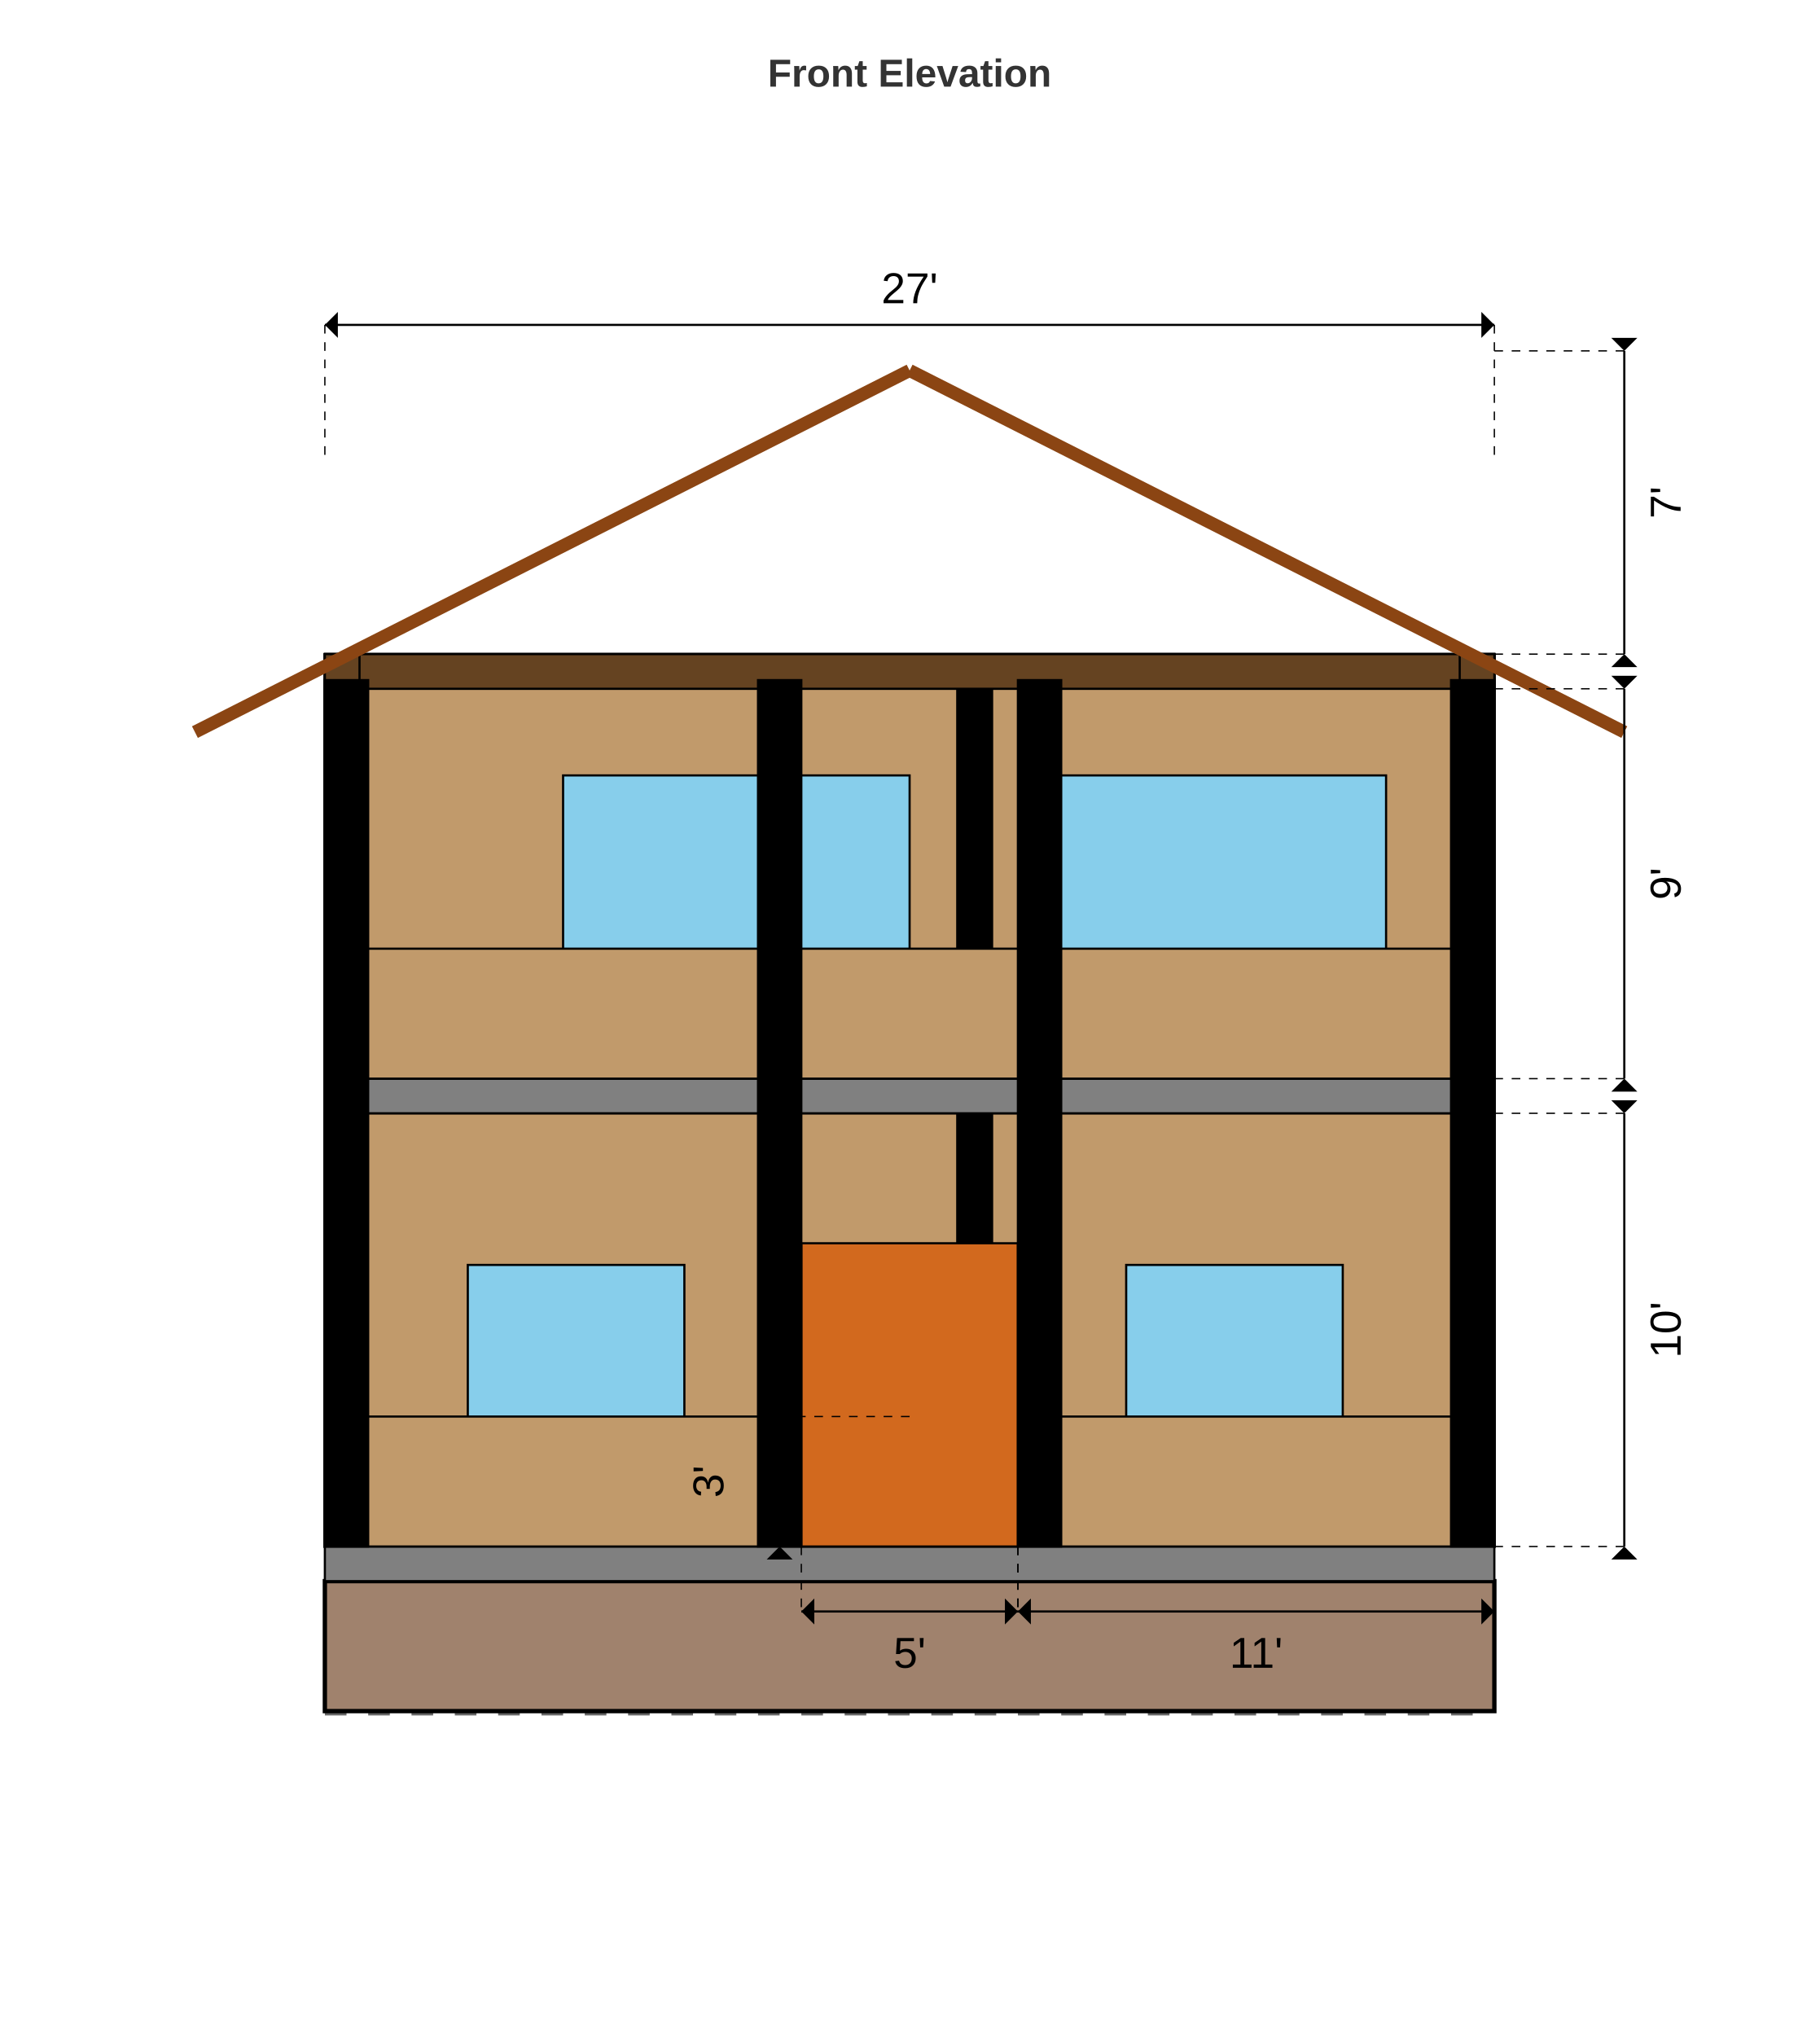
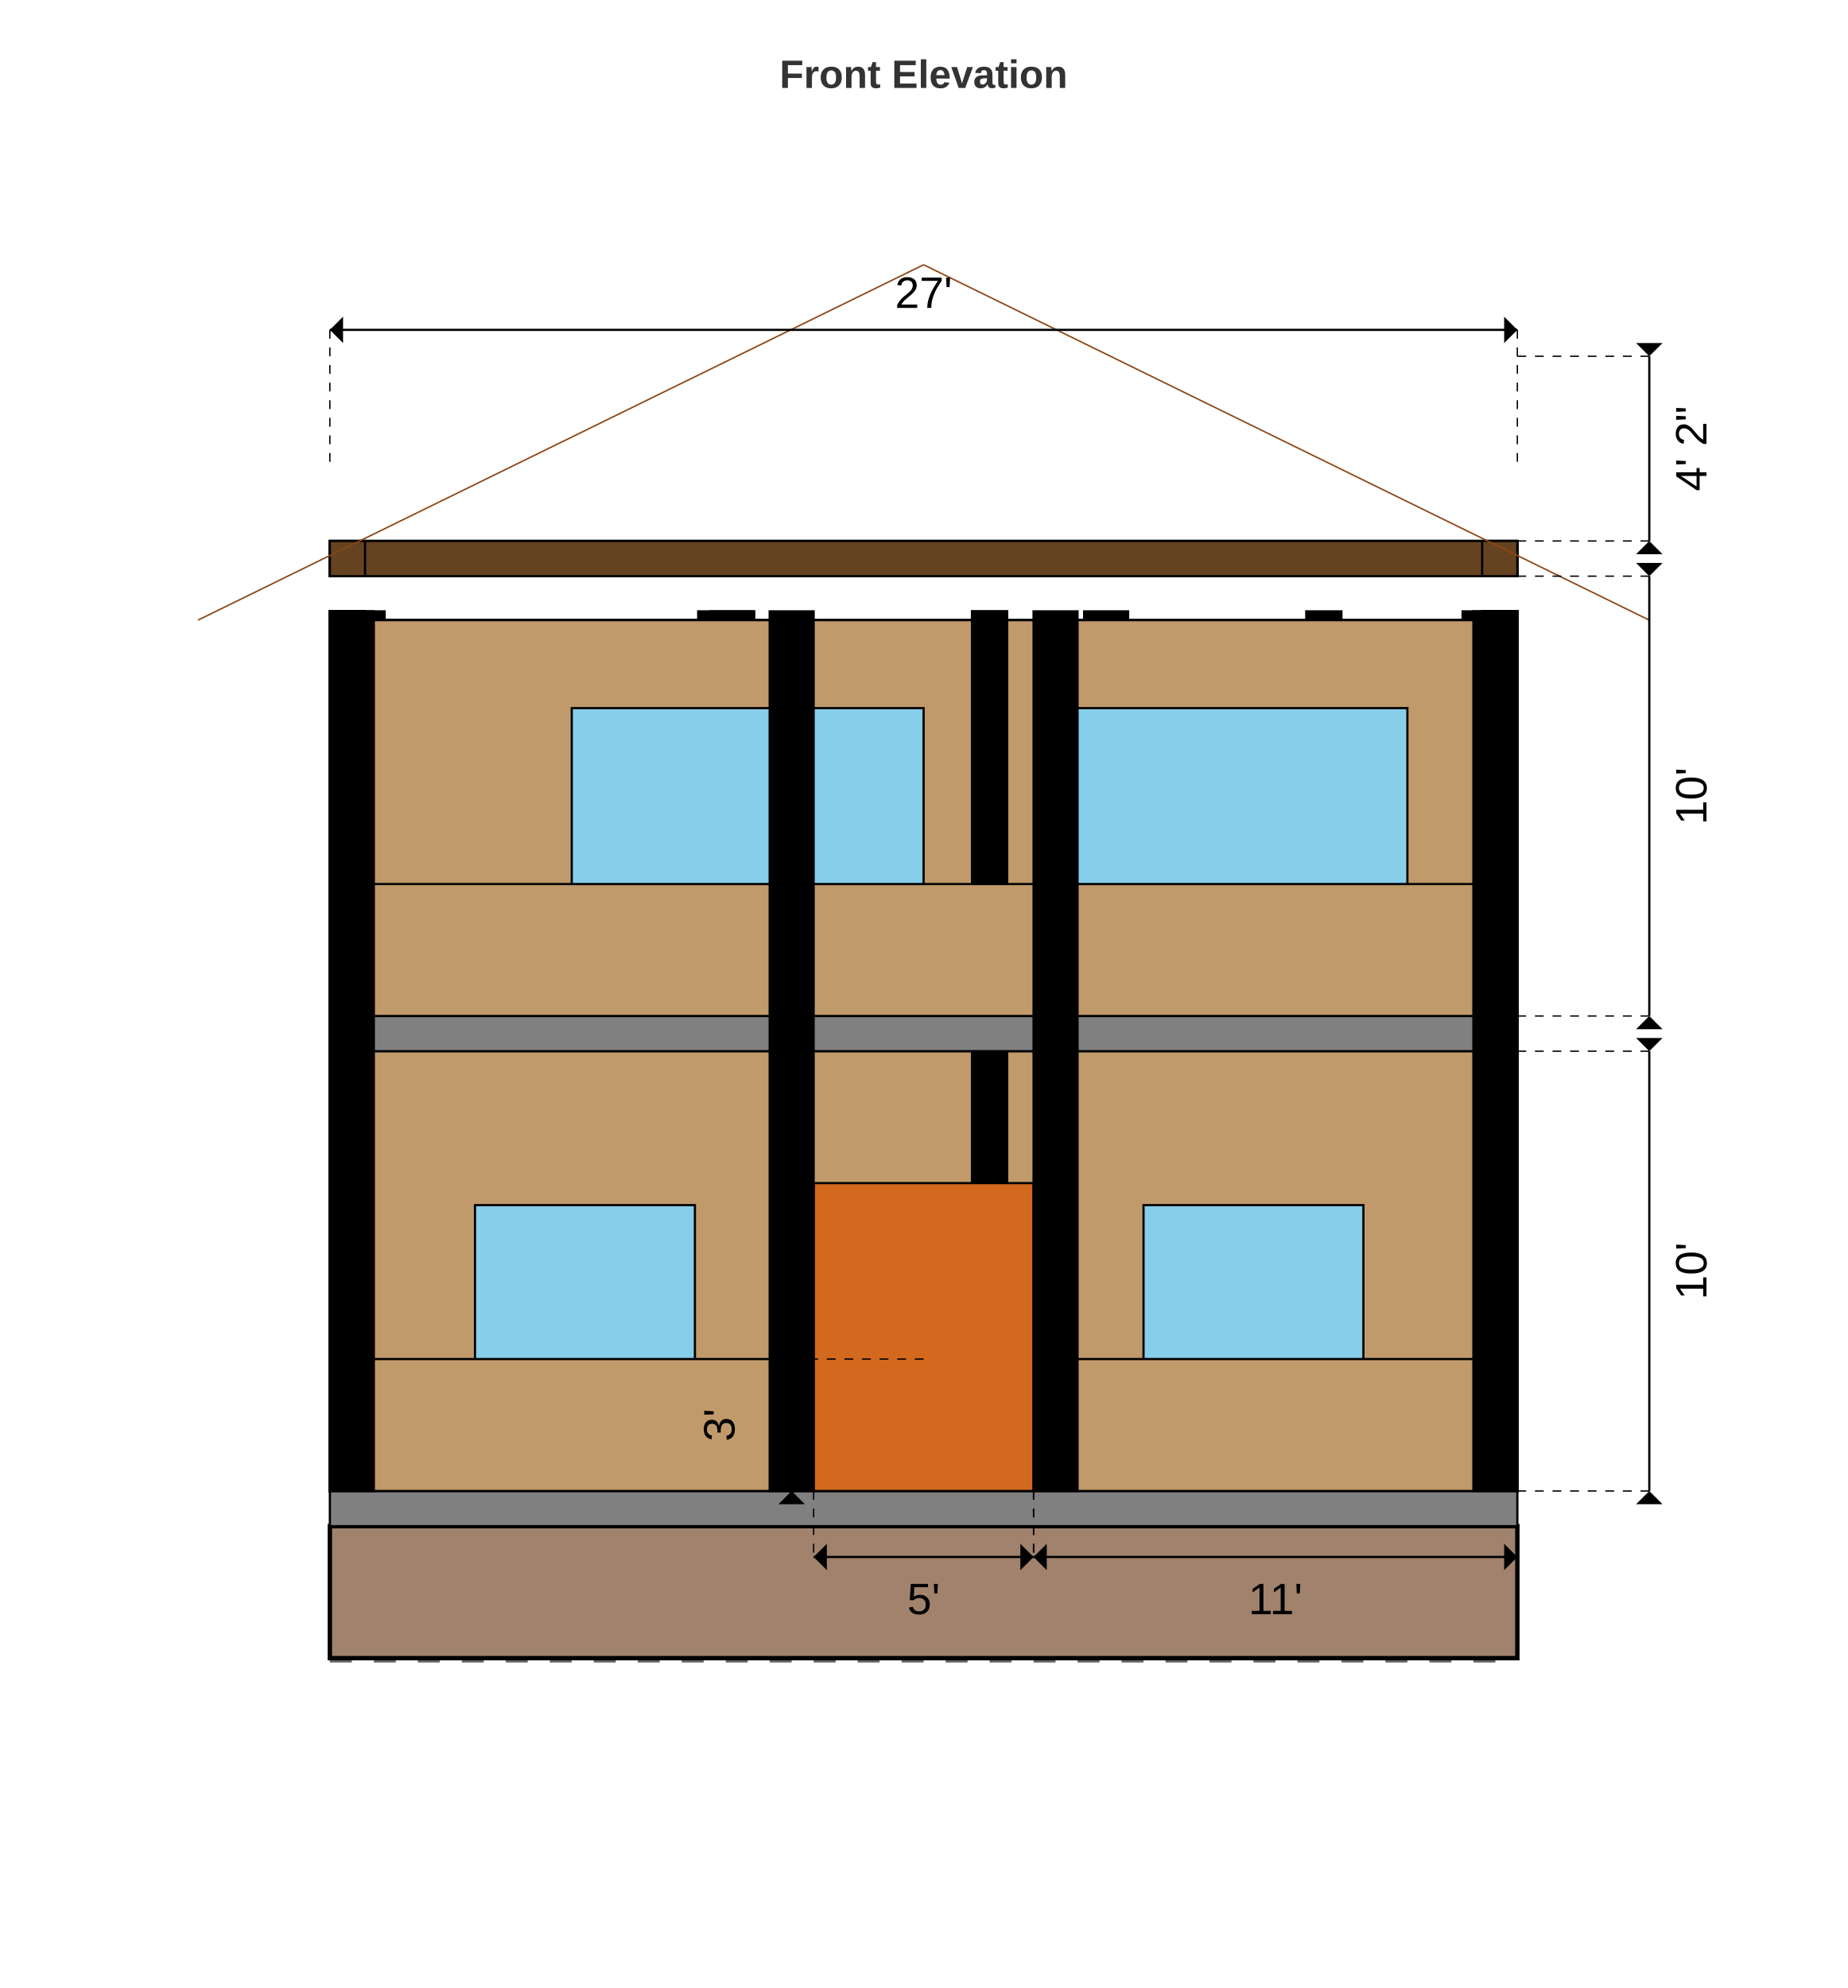
- <svg xmlns="http://www.w3.org/2000/svg" width="840.0" height="940.0" viewBox="0 0 840.0 940.0">
+ <svg xmlns="http://www.w3.org/2000/svg" width="840.0" height="904.0" viewBox="0 0 840.0 904.0">
  <defs>
    <style>
        text { font-family: Arial, sans-serif; }
    </style>
  </defs>
  <g transform="translate(150, 210) scale(2.0, 2.0)">
-     <line x1="0" y1="290.0" x2="270" y2="290.0" stroke="#666" stroke-width="2" stroke-dasharray="5,5" />
-     <rect x="0" y="260.0" width="270" height="30.0" fill="#A0826D" stroke="#000" stroke-width="1" />
-     <rect x="0" y="152.0" width="270" height="100.0" fill="#C19A6B" stroke="#000" stroke-width="0.5" />
-     <rect x="96.5" y="187.0" width="75" height="65.0" fill="#D2691E" stroke="#000" stroke-width="0.5" />
-     <rect x="186" y="187.0" width="60" height="40.0" fill="#87CEEB" stroke="#000" stroke-width="0.5" />
-     <rect x="22.5" y="187.0" width="60" height="40.0" fill="#87CEEB" stroke="#000" stroke-width="0.5" />
-     <rect x="0" y="54.0" width="270" height="90.0" fill="#C19A6B" stroke="#000" stroke-width="0.5" />
-     <rect x="186" y="79.0" width="60" height="60.0" fill="#87CEEB" stroke="#000" stroke-width="0.5" />
-     <rect x="101.5" y="79.0" width="65" height="60.0" fill="#87CEEB" stroke="#000" stroke-width="0.5" />
-     <rect x="22.5" y="79.0" width="60" height="60.0" fill="#87CEEB" stroke="#000" stroke-width="0.5" />
-     <rect x="8" y="144.0" width="254" height="8.0" fill="#654321" stroke="#000" stroke-width="0.5" />
-     <rect x="171.5" y="52.0" width="10" height="200.0" fill="#000" stroke="#000" stroke-width="0.5" />
-     <rect x="86.5" y="52.0" width="10" height="200.0" fill="#000" stroke="#000" stroke-width="0.5" />
-     <rect x="0" y="46.0" width="270" height="8.0" fill="#654321" stroke="#000" stroke-width="0.5" />
-     <rect x="262.0" y="52.0" width="8" height="200.0" fill="#000" stroke="#000" stroke-width="0.5" />
-     <rect x="0.0" y="52.0" width="8" height="200.0" fill="#000" stroke="#000" stroke-width="0.5" />
-     <rect x="0" y="144.0" width="8" height="8.0" fill="#654321" stroke="#000" stroke-width="0.5" />
-     <rect x="0" y="152.0" width="94" height="100.0" fill="#C19A6B" stroke="#000" stroke-width="0.5" />
-     <rect x="0" y="54.0" width="94" height="90.0" fill="#C19A6B" stroke="#000" stroke-width="0.5" />
-     <rect x="94" y="152.0" width="40" height="100.0" fill="#C19A6B" stroke="#000" stroke-width="0.5" />
-     <rect x="222.0" y="52.0" width="8" height="200.0" fill="#000" stroke="#000" stroke-width="0.5" />
-     <rect x="83.75" y="52.0" width="12.5" height="200.0" fill="#000" stroke="#000" stroke-width="0.5" />
-     <rect x="0" y="46.0" width="270" height="8.0" fill="#654321" stroke="#000" stroke-width="0.5" />
-     <rect x="262.0" y="52.0" width="8" height="200.0" fill="#000" stroke="#000" stroke-width="0.5" />
-     <rect x="0.0" y="52.0" width="8" height="200.0" fill="#000" stroke="#000" stroke-width="0.5" />
-     <rect x="8" y="54.0" width="78" height="90.0" fill="#C19A6B" stroke="#000" stroke-width="0.5" />
-     <rect x="0" y="144.0" width="230" height="8.0" fill="#808080" stroke="#000" stroke-width="0.5" />
-     <rect x="262" y="144.0" width="8" height="8.0" fill="#654321" stroke="#000" stroke-width="0.5" />
+     <line x1="0" y1="272.0" x2="270" y2="272.0" stroke="#666" stroke-width="2" stroke-dasharray="5,5" />
+     <rect x="0" y="242.0" width="270" height="30.0" fill="#A0826D" stroke="#000" stroke-width="1" />
+     <rect x="0" y="134.0" width="270" height="100.0" fill="#C19A6B" stroke="#000" stroke-width="0.5" />
+     <rect x="96.5" y="169.0" width="75" height="65.0" fill="#D2691E" stroke="#000" stroke-width="0.5" />
+     <rect x="186" y="169.0" width="60" height="40.0" fill="#87CEEB" stroke="#000" stroke-width="0.5" />
+     <rect x="22.5" y="169.0" width="60" height="40.0" fill="#87CEEB" stroke="#000" stroke-width="0.5" />
+     <rect x="0" y="36.0" width="270" height="90.0" fill="#C19A6B" stroke="#000" stroke-width="0.5" />
+     <rect x="186" y="61.0" width="60" height="60.0" fill="#87CEEB" stroke="#000" stroke-width="0.5" />
+     <rect x="101.5" y="61.0" width="65" height="60.0" fill="#87CEEB" stroke="#000" stroke-width="0.5" />
+     <rect x="22.5" y="61.0" width="60" height="60.0" fill="#87CEEB" stroke="#000" stroke-width="0.5" />
+     <rect x="8" y="126.0" width="254" height="8.0" fill="#654321" stroke="#000" stroke-width="0.5" />
+     <rect x="171.5" y="34.0" width="10" height="200.0" fill="#000" stroke="#000" stroke-width="0.5" />
+     <rect x="86.5" y="34.0" width="10" height="200.0" fill="#000" stroke="#000" stroke-width="0.5" />
+     <rect x="0" y="18.0" width="270" height="8.0" fill="#654321" stroke="#000" stroke-width="0.5" />
+     <rect x="262.0" y="34.0" width="8" height="200.0" fill="#000" stroke="#000" stroke-width="0.5" />
+     <rect x="0.0" y="34.0" width="8" height="200.0" fill="#000" stroke="#000" stroke-width="0.5" />
+     <rect x="0" y="126.0" width="8" height="8.0" fill="#654321" stroke="#000" stroke-width="0.5" />
+     <rect x="0" y="134.0" width="94" height="100.0" fill="#C19A6B" stroke="#000" stroke-width="0.5" />
+     <rect x="0" y="36.0" width="94" height="90.0" fill="#C19A6B" stroke="#000" stroke-width="0.5" />
+     <rect x="94" y="134.0" width="40" height="100.0" fill="#C19A6B" stroke="#000" stroke-width="0.5" />
+     <rect x="222.0" y="34.0" width="8" height="200.0" fill="#000" stroke="#000" stroke-width="0.5" />
+     <rect x="83.75" y="34.0" width="12.5" height="200.0" fill="#000" stroke="#000" stroke-width="0.5" />
+     <rect x="0" y="18.0" width="270" height="8.0" fill="#654321" stroke="#000" stroke-width="0.5" />
+     <rect x="262.0" y="34.0" width="8" height="200.0" fill="#000" stroke="#000" stroke-width="0.5" />
+     <rect x="0.0" y="34.0" width="8" height="200.0" fill="#000" stroke="#000" stroke-width="0.5" />
+     <rect x="8" y="36.0" width="78" height="90.0" fill="#C19A6B" stroke="#000" stroke-width="0.5" />
+     <rect x="0" y="126.0" width="230" height="8.0" fill="#808080" stroke="#000" stroke-width="0.5" />
+     <rect x="262" y="126.0" width="8" height="8.0" fill="#654321" stroke="#000" stroke-width="0.5" />
    <g class="staircase-elevation">
-       <line x1="232.0" y1="252.0" x2="232.0" y2="247.0" stroke="#000" stroke-width="0.5" />
-       <line x1="232.0" y1="247.0" x2="233.5" y2="247.0" stroke="#000" stroke-width="0.5" />
-       <rect x="232.0" y="247.0" width="1.5" height="5.0" fill="#C19A6B" opacity="0.7" />
-       <line x1="233.5" y1="247.0" x2="233.5" y2="242.0" stroke="#000" stroke-width="0.5" />
-       <line x1="233.5" y1="242.0" x2="235.0" y2="242.0" stroke="#000" stroke-width="0.5" />
-       <rect x="233.5" y="242.0" width="1.5" height="5.0" fill="#C19A6B" opacity="0.7" />
-       <line x1="235.0" y1="242.0" x2="235.0" y2="237.0" stroke="#000" stroke-width="0.5" />
-       <line x1="235.0" y1="237.0" x2="236.5" y2="237.0" stroke="#000" stroke-width="0.5" />
-       <rect x="235.0" y="237.0" width="1.5" height="5.0" fill="#C19A6B" opacity="0.7" />
-       <line x1="236.5" y1="237.0" x2="236.5" y2="232.0" stroke="#000" stroke-width="0.5" />
-       <line x1="236.5" y1="232.0" x2="238.0" y2="232.0" stroke="#000" stroke-width="0.5" />
-       <rect x="236.5" y="232.0" width="1.5" height="5.0" fill="#C19A6B" opacity="0.7" />
-       <line x1="238.0" y1="232.0" x2="238.0" y2="227.0" stroke="#000" stroke-width="0.5" />
-       <line x1="238.0" y1="227.0" x2="239.5" y2="227.0" stroke="#000" stroke-width="0.5" />
-       <rect x="238.0" y="227.0" width="1.5" height="5.0" fill="#C19A6B" opacity="0.7" />
-       <line x1="239.5" y1="227.0" x2="239.5" y2="222.0" stroke="#000" stroke-width="0.5" />
-       <line x1="239.5" y1="222.0" x2="241.0" y2="222.0" stroke="#000" stroke-width="0.5" />
-       <rect x="239.5" y="222.0" width="1.5" height="5.0" fill="#C19A6B" opacity="0.7" />
-       <line x1="241.0" y1="222.0" x2="241.0" y2="217.0" stroke="#000" stroke-width="0.5" />
-       <line x1="241.0" y1="217.0" x2="242.5" y2="217.0" stroke="#000" stroke-width="0.5" />
-       <rect x="241.0" y="217.0" width="1.5" height="5.0" fill="#C19A6B" opacity="0.7" />
-       <line x1="242.5" y1="217.0" x2="242.5" y2="212.0" stroke="#000" stroke-width="0.5" />
-       <line x1="242.5" y1="212.0" x2="244.0" y2="212.0" stroke="#000" stroke-width="0.5" />
-       <rect x="242.5" y="212.0" width="1.5" height="5.0" fill="#C19A6B" opacity="0.7" />
-       <line x1="244.0" y1="212.0" x2="244.0" y2="207.0" stroke="#000" stroke-width="0.5" />
-       <line x1="244.0" y1="207.0" x2="245.5" y2="207.0" stroke="#000" stroke-width="0.5" />
-       <rect x="244.0" y="207.0" width="1.5" height="5.0" fill="#C19A6B" opacity="0.7" />
-       <line x1="245.5" y1="207.0" x2="245.5" y2="202.0" stroke="#000" stroke-width="0.5" />
-       <line x1="245.5" y1="202.0" x2="247.0" y2="202.0" stroke="#000" stroke-width="0.5" />
-       <rect x="245.5" y="202.0" width="1.5" height="5.0" fill="#C19A6B" opacity="0.7" />
-       <line x1="247.0" y1="202.0" x2="247.0" y2="197.0" stroke="#000" stroke-width="0.5" />
-       <line x1="247.0" y1="197.0" x2="248.5" y2="197.0" stroke="#000" stroke-width="0.5" />
-       <rect x="247.0" y="197.0" width="1.5" height="5.0" fill="#C19A6B" opacity="0.7" />
-       <line x1="248.5" y1="197.0" x2="248.5" y2="192.0" stroke="#000" stroke-width="0.5" />
-       <line x1="248.5" y1="192.0" x2="250.0" y2="192.0" stroke="#000" stroke-width="0.5" />
-       <rect x="248.5" y="192.0" width="1.5" height="5.0" fill="#C19A6B" opacity="0.7" />
-       <line x1="250.0" y1="192.0" x2="250.0" y2="187.0" stroke="#000" stroke-width="0.5" />
-       <line x1="250.0" y1="187.0" x2="251.5" y2="187.0" stroke="#000" stroke-width="0.5" />
-       <rect x="250.0" y="187.0" width="1.5" height="5.0" fill="#C19A6B" opacity="0.7" />
-       <line x1="251.5" y1="187.0" x2="251.5" y2="182.0" stroke="#000" stroke-width="0.5" />
-       <line x1="251.5" y1="182.0" x2="253.0" y2="182.0" stroke="#000" stroke-width="0.5" />
-       <rect x="251.5" y="182.0" width="1.5" height="5.0" fill="#C19A6B" opacity="0.7" />
-       <line x1="253.0" y1="182.0" x2="253.0" y2="177.0" stroke="#000" stroke-width="0.5" />
-       <line x1="253.0" y1="177.0" x2="254.5" y2="177.0" stroke="#000" stroke-width="0.5" />
-       <rect x="253.0" y="177.0" width="1.5" height="5.0" fill="#C19A6B" opacity="0.7" />
-       <line x1="254.5" y1="177.0" x2="254.5" y2="172.0" stroke="#000" stroke-width="0.5" />
-       <line x1="254.5" y1="172.0" x2="256.0" y2="172.0" stroke="#000" stroke-width="0.5" />
-       <rect x="254.5" y="172.0" width="1.5" height="5.0" fill="#C19A6B" opacity="0.7" />
-       <line x1="256.0" y1="172.0" x2="256.0" y2="167.0" stroke="#000" stroke-width="0.5" />
-       <line x1="256.0" y1="167.0" x2="257.5" y2="167.0" stroke="#000" stroke-width="0.5" />
-       <rect x="256.0" y="167.0" width="1.5" height="5.0" fill="#C19A6B" opacity="0.7" />
-       <line x1="257.5" y1="167.0" x2="257.5" y2="162.0" stroke="#000" stroke-width="0.5" />
-       <line x1="257.5" y1="162.0" x2="259.0" y2="162.0" stroke="#000" stroke-width="0.5" />
-       <rect x="257.5" y="162.0" width="1.5" height="5.0" fill="#C19A6B" opacity="0.7" />
-       <line x1="259.0" y1="162.0" x2="259.0" y2="157.0" stroke="#000" stroke-width="0.5" />
-       <line x1="259.0" y1="157.0" x2="260.5" y2="157.0" stroke="#000" stroke-width="0.5" />
-       <rect x="259.0" y="157.0" width="1.5" height="5.0" fill="#C19A6B" opacity="0.7" />
-       <line x1="260.5" y1="157.0" x2="260.5" y2="152.0" stroke="#000" stroke-width="0.5" />
-       <line x1="260.5" y1="152.0" x2="262.0" y2="152.0" stroke="#000" stroke-width="0.5" />
-       <rect x="260.5" y="152.0" width="1.5" height="5.0" fill="#C19A6B" opacity="0.7" />
-       <line x1="262.0" y1="152.0" x2="262.0" y2="252.0" stroke="#000" stroke-width="0.5" />
-       <line x1="232" y1="252.0" x2="262.0" y2="252.0" stroke="#000" stroke-width="0.5" />
+       <line x1="232.0" y1="234.0" x2="232.0" y2="229.0" stroke="#000" stroke-width="0.5" />
+       <line x1="232.0" y1="229.0" x2="233.5" y2="229.0" stroke="#000" stroke-width="0.5" />
+       <rect x="232.0" y="229.0" width="1.5" height="5.0" fill="#C19A6B" opacity="0.7" />
+       <line x1="233.5" y1="229.0" x2="233.5" y2="224.0" stroke="#000" stroke-width="0.5" />
+       <line x1="233.5" y1="224.0" x2="235.0" y2="224.0" stroke="#000" stroke-width="0.5" />
+       <rect x="233.5" y="224.0" width="1.5" height="5.0" fill="#C19A6B" opacity="0.7" />
+       <line x1="235.0" y1="224.0" x2="235.0" y2="219.0" stroke="#000" stroke-width="0.5" />
+       <line x1="235.0" y1="219.0" x2="236.5" y2="219.0" stroke="#000" stroke-width="0.5" />
+       <rect x="235.0" y="219.0" width="1.5" height="5.0" fill="#C19A6B" opacity="0.7" />
+       <line x1="236.5" y1="219.0" x2="236.5" y2="214.0" stroke="#000" stroke-width="0.5" />
+       <line x1="236.5" y1="214.0" x2="238.0" y2="214.0" stroke="#000" stroke-width="0.5" />
+       <rect x="236.5" y="214.0" width="1.5" height="5.0" fill="#C19A6B" opacity="0.7" />
+       <line x1="238.0" y1="214.0" x2="238.0" y2="209.0" stroke="#000" stroke-width="0.5" />
+       <line x1="238.0" y1="209.0" x2="239.5" y2="209.0" stroke="#000" stroke-width="0.5" />
+       <rect x="238.0" y="209.0" width="1.5" height="5.0" fill="#C19A6B" opacity="0.7" />
+       <line x1="239.5" y1="209.0" x2="239.5" y2="204.0" stroke="#000" stroke-width="0.5" />
+       <line x1="239.5" y1="204.0" x2="241.0" y2="204.0" stroke="#000" stroke-width="0.5" />
+       <rect x="239.5" y="204.0" width="1.5" height="5.0" fill="#C19A6B" opacity="0.7" />
+       <line x1="241.0" y1="204.0" x2="241.0" y2="199.0" stroke="#000" stroke-width="0.5" />
+       <line x1="241.0" y1="199.0" x2="242.5" y2="199.0" stroke="#000" stroke-width="0.5" />
+       <rect x="241.0" y="199.0" width="1.5" height="5.0" fill="#C19A6B" opacity="0.7" />
+       <line x1="242.5" y1="199.0" x2="242.5" y2="194.0" stroke="#000" stroke-width="0.5" />
+       <line x1="242.5" y1="194.0" x2="244.0" y2="194.0" stroke="#000" stroke-width="0.5" />
+       <rect x="242.5" y="194.0" width="1.5" height="5.0" fill="#C19A6B" opacity="0.7" />
+       <line x1="244.0" y1="194.0" x2="244.0" y2="189.0" stroke="#000" stroke-width="0.5" />
+       <line x1="244.0" y1="189.0" x2="245.5" y2="189.0" stroke="#000" stroke-width="0.5" />
+       <rect x="244.0" y="189.0" width="1.5" height="5.0" fill="#C19A6B" opacity="0.7" />
+       <line x1="245.5" y1="189.0" x2="245.5" y2="184.0" stroke="#000" stroke-width="0.5" />
+       <line x1="245.5" y1="184.0" x2="247.0" y2="184.0" stroke="#000" stroke-width="0.5" />
+       <rect x="245.5" y="184.0" width="1.5" height="5.0" fill="#C19A6B" opacity="0.7" />
+       <line x1="247.0" y1="184.0" x2="247.0" y2="179.0" stroke="#000" stroke-width="0.5" />
+       <line x1="247.0" y1="179.0" x2="248.5" y2="179.0" stroke="#000" stroke-width="0.5" />
+       <rect x="247.0" y="179.0" width="1.5" height="5.0" fill="#C19A6B" opacity="0.7" />
+       <line x1="248.5" y1="179.0" x2="248.5" y2="174.0" stroke="#000" stroke-width="0.5" />
+       <line x1="248.5" y1="174.0" x2="250.0" y2="174.0" stroke="#000" stroke-width="0.5" />
+       <rect x="248.5" y="174.0" width="1.5" height="5.0" fill="#C19A6B" opacity="0.7" />
+       <line x1="250.0" y1="174.0" x2="250.0" y2="169.0" stroke="#000" stroke-width="0.5" />
+       <line x1="250.0" y1="169.0" x2="251.5" y2="169.0" stroke="#000" stroke-width="0.5" />
+       <rect x="250.0" y="169.0" width="1.5" height="5.0" fill="#C19A6B" opacity="0.7" />
+       <line x1="251.5" y1="169.0" x2="251.5" y2="164.0" stroke="#000" stroke-width="0.5" />
+       <line x1="251.5" y1="164.0" x2="253.0" y2="164.0" stroke="#000" stroke-width="0.5" />
+       <rect x="251.5" y="164.0" width="1.5" height="5.0" fill="#C19A6B" opacity="0.7" />
+       <line x1="253.0" y1="164.0" x2="253.0" y2="159.0" stroke="#000" stroke-width="0.5" />
+       <line x1="253.0" y1="159.0" x2="254.5" y2="159.0" stroke="#000" stroke-width="0.5" />
+       <rect x="253.0" y="159.0" width="1.5" height="5.0" fill="#C19A6B" opacity="0.7" />
+       <line x1="254.5" y1="159.0" x2="254.5" y2="154.0" stroke="#000" stroke-width="0.5" />
+       <line x1="254.5" y1="154.0" x2="256.0" y2="154.0" stroke="#000" stroke-width="0.5" />
+       <rect x="254.5" y="154.0" width="1.5" height="5.0" fill="#C19A6B" opacity="0.7" />
+       <line x1="256.0" y1="154.0" x2="256.0" y2="149.0" stroke="#000" stroke-width="0.5" />
+       <line x1="256.0" y1="149.0" x2="257.5" y2="149.0" stroke="#000" stroke-width="0.5" />
+       <rect x="256.0" y="149.0" width="1.5" height="5.0" fill="#C19A6B" opacity="0.7" />
+       <line x1="257.5" y1="149.0" x2="257.5" y2="144.0" stroke="#000" stroke-width="0.5" />
+       <line x1="257.5" y1="144.0" x2="259.0" y2="144.0" stroke="#000" stroke-width="0.5" />
+       <rect x="257.5" y="144.0" width="1.5" height="5.0" fill="#C19A6B" opacity="0.7" />
+       <line x1="259.0" y1="144.0" x2="259.0" y2="139.0" stroke="#000" stroke-width="0.5" />
+       <line x1="259.0" y1="139.0" x2="260.5" y2="139.0" stroke="#000" stroke-width="0.5" />
+       <rect x="259.0" y="139.0" width="1.5" height="5.0" fill="#C19A6B" opacity="0.7" />
+       <line x1="260.5" y1="139.0" x2="260.5" y2="134.0" stroke="#000" stroke-width="0.5" />
+       <line x1="260.5" y1="134.0" x2="262.0" y2="134.0" stroke="#000" stroke-width="0.5" />
+       <rect x="260.5" y="134.0" width="1.5" height="5.0" fill="#C19A6B" opacity="0.7" />
+       <line x1="262.0" y1="134.0" x2="262.0" y2="234.0" stroke="#000" stroke-width="0.5" />
+       <line x1="232" y1="234.0" x2="262.0" y2="234.0" stroke="#000" stroke-width="0.5" />
    </g>
-     <rect x="146" y="152.0" width="124" height="100.0" fill="#C19A6B" stroke="#000" stroke-width="0.5" />
-     <rect x="150" y="187.0" width="30" height="65.0" fill="#D2691E" stroke="#000" stroke-width="0.5" />
-     <rect x="0" y="152.0" width="154" height="100.0" fill="#C19A6B" stroke="#000" stroke-width="0.5" />
-     <rect x="116" y="187.0" width="30" height="65.0" fill="#D2691E" stroke="#000" stroke-width="0.5" />
-     <rect x="146" y="54.0" width="124" height="90.0" fill="#C19A6B" stroke="#000" stroke-width="0.5" />
-     <rect x="150" y="79.0" width="30" height="65.0" fill="#D2691E" stroke="#000" stroke-width="0.5" />
-     <rect x="0" y="54.0" width="154" height="90.0" fill="#C19A6B" stroke="#000" stroke-width="0.5" />
-     <rect x="116" y="79.0" width="30" height="65.0" fill="#D2691E" stroke="#000" stroke-width="0.5" />
-     <rect x="0" y="46.0" width="270" height="8.0" fill="#654321" stroke="#000" stroke-width="0.5" />
-     <rect x="257.55" y="52.0" width="12.5" height="200.0" fill="#000" stroke="#000" stroke-width="0.5" />
-     <rect x="-0.05" y="52.0" width="12.5" height="200.0" fill="#000" stroke="#000" stroke-width="0.5" />
-     <rect x="146.0" y="52.0" width="8" height="200.0" fill="#000" stroke="#000" stroke-width="0.5" />
-     <rect x="0" y="46.0" width="270" height="8.0" fill="#654321" stroke="#000" stroke-width="0.5" />
-     <rect x="146" y="152.0" width="124" height="100.0" fill="#C19A6B" stroke="#000" stroke-width="0.5" />
-     <rect x="185" y="187.0" width="50" height="40.0" fill="#87CEEB" stroke="#000" stroke-width="0.5" />
-     <rect x="0" y="152.0" width="154" height="100.0" fill="#C19A6B" stroke="#000" stroke-width="0.5" />
-     <rect x="116" y="187.0" width="30" height="65.0" fill="#D2691E" stroke="#000" stroke-width="0.5" />
-     <rect x="33" y="187.0" width="50" height="40.0" fill="#87CEEB" stroke="#000" stroke-width="0.5" />
-     <rect x="146" y="54.0" width="124" height="90.0" fill="#C19A6B" stroke="#000" stroke-width="0.5" />
-     <rect x="165" y="74.0" width="80" height="65.0" fill="#87CEEB" stroke="#000" stroke-width="0.5" />
-     <rect x="0" y="54.0" width="154" height="90.0" fill="#C19A6B" stroke="#000" stroke-width="0.5" />
-     <rect x="55" y="74.0" width="80" height="65.0" fill="#87CEEB" stroke="#000" stroke-width="0.5" />
-     <rect x="262.0" y="52.0" width="8" height="200.0" fill="#000" stroke="#000" stroke-width="0.5" />
-     <rect x="146.0" y="52.0" width="8" height="200.0" fill="#000" stroke="#000" stroke-width="0.5" />
-     <rect x="0.0" y="52.0" width="8" height="200.0" fill="#000" stroke="#000" stroke-width="0.5" />
-     <rect x="0" y="46.0" width="270" height="8.0" fill="#654321" stroke="#000" stroke-width="0.5" />
-     <rect x="262" y="46.0" width="8" height="8.0" fill="#654321" stroke="#000" stroke-width="0.5" />
-     <rect x="0" y="46.0" width="8" height="8.0" fill="#654321" stroke="#000" stroke-width="0.5" />
-     <rect x="0" y="252.0" width="270" height="8.0" fill="#808080" stroke="#000" stroke-width="0.5" />
-     <rect x="0" y="144.0" width="270" height="8.0" fill="#808080" stroke="#000" stroke-width="0.5" />
-     <rect x="0" y="222.0" width="270" height="30.0" fill="#C19A6B" stroke="#000" stroke-width="0.5" />
-     <rect x="110" y="182.0" width="50" height="70.0" fill="#D2691E" stroke="#000" stroke-width="0.5" />
-     <rect x="0" y="114.0" width="270" height="30.0" fill="#C19A6B" stroke="#000" stroke-width="0.5" />
-     <rect x="260.0" y="52.0" width="10" height="200.0" fill="#000" stroke="#000" stroke-width="0.5" />
-     <rect x="160.0" y="52.0" width="10" height="200.0" fill="#000" stroke="#000" stroke-width="0.5" />
-     <rect x="100.0" y="52.0" width="10" height="200.0" fill="#000" stroke="#000" stroke-width="0.5" />
-     <rect x="0.0" y="52.0" width="10" height="200.0" fill="#000" stroke="#000" stroke-width="0.5" />
-     <line x1="300" y1="64.0" x2="135.0" y2="-19.476" stroke="#8B4513" stroke-width="3" />
-     <line x1="135.0" y1="-19.476" x2="-30" y2="64.0" stroke="#8B4513" stroke-width="3" />
+     <rect x="146" y="134.0" width="124" height="100.0" fill="#C19A6B" stroke="#000" stroke-width="0.5" />
+     <rect x="150" y="169.0" width="30" height="65.0" fill="#D2691E" stroke="#000" stroke-width="0.5" />
+     <rect x="0" y="134.0" width="154" height="100.0" fill="#C19A6B" stroke="#000" stroke-width="0.5" />
+     <rect x="116" y="169.0" width="30" height="65.0" fill="#D2691E" stroke="#000" stroke-width="0.5" />
+     <rect x="146" y="36.0" width="124" height="90.0" fill="#C19A6B" stroke="#000" stroke-width="0.5" />
+     <rect x="150" y="61.0" width="30" height="65.0" fill="#D2691E" stroke="#000" stroke-width="0.5" />
+     <rect x="0" y="36.0" width="154" height="90.0" fill="#C19A6B" stroke="#000" stroke-width="0.5" />
+     <rect x="116" y="61.0" width="30" height="65.0" fill="#D2691E" stroke="#000" stroke-width="0.5" />
+     <rect x="0" y="18.0" width="270" height="8.0" fill="#654321" stroke="#000" stroke-width="0.5" />
+     <rect x="257.55" y="34.0" width="12.5" height="200.0" fill="#000" stroke="#000" stroke-width="0.5" />
+     <rect x="-0.05" y="34.0" width="12.5" height="200.0" fill="#000" stroke="#000" stroke-width="0.5" />
+     <rect x="146.0" y="34.0" width="8" height="200.0" fill="#000" stroke="#000" stroke-width="0.5" />
+     <rect x="0" y="18.0" width="270" height="8.0" fill="#654321" stroke="#000" stroke-width="0.5" />
+     <rect x="146" y="134.0" width="124" height="100.0" fill="#C19A6B" stroke="#000" stroke-width="0.5" />
+     <rect x="185" y="169.0" width="50" height="40.0" fill="#87CEEB" stroke="#000" stroke-width="0.5" />
+     <rect x="0" y="134.0" width="154" height="100.0" fill="#C19A6B" stroke="#000" stroke-width="0.5" />
+     <rect x="116" y="169.0" width="30" height="65.0" fill="#D2691E" stroke="#000" stroke-width="0.5" />
+     <rect x="33" y="169.0" width="50" height="40.0" fill="#87CEEB" stroke="#000" stroke-width="0.5" />
+     <rect x="146" y="36.0" width="124" height="90.0" fill="#C19A6B" stroke="#000" stroke-width="0.5" />
+     <rect x="165" y="56.0" width="80" height="65.0" fill="#87CEEB" stroke="#000" stroke-width="0.5" />
+     <rect x="0" y="36.0" width="154" height="90.0" fill="#C19A6B" stroke="#000" stroke-width="0.5" />
+     <rect x="55" y="56.0" width="80" height="65.0" fill="#87CEEB" stroke="#000" stroke-width="0.5" />
+     <rect x="262.0" y="34.0" width="8" height="200.0" fill="#000" stroke="#000" stroke-width="0.5" />
+     <rect x="146.0" y="34.0" width="8" height="200.0" fill="#000" stroke="#000" stroke-width="0.5" />
+     <rect x="0.0" y="34.0" width="8" height="200.0" fill="#000" stroke="#000" stroke-width="0.5" />
+     <rect x="0" y="18.0" width="270" height="8.0" fill="#654321" stroke="#000" stroke-width="0.5" />
+     <rect x="262" y="18.0" width="8" height="8.0" fill="#654321" stroke="#000" stroke-width="0.5" />
+     <rect x="0" y="18.0" width="8" height="8.0" fill="#654321" stroke="#000" stroke-width="0.5" />
+     <rect x="0" y="234.0" width="270" height="8.0" fill="#808080" stroke="#000" stroke-width="0.5" />
+     <rect x="0" y="126.0" width="270" height="8.0" fill="#808080" stroke="#000" stroke-width="0.5" />
+     <rect x="0" y="204.0" width="270" height="30.0" fill="#C19A6B" stroke="#000" stroke-width="0.5" />
+     <rect x="110" y="164.0" width="50" height="70.0" fill="#D2691E" stroke="#000" stroke-width="0.5" />
+     <rect x="0" y="96.0" width="270" height="30.0" fill="#C19A6B" stroke="#000" stroke-width="0.5" />
+     <rect x="260.0" y="34.0" width="10" height="200.0" fill="#000" stroke="#000" stroke-width="0.5" />
+     <rect x="160.0" y="34.0" width="10" height="200.0" fill="#000" stroke="#000" stroke-width="0.5" />
+     <rect x="100.0" y="34.0" width="10" height="200.0" fill="#000" stroke="#000" stroke-width="0.5" />
+     <rect x="0.0" y="34.0" width="10" height="200.0" fill="#000" stroke="#000" stroke-width="0.5" />
+     <line x1="300" y1="36.0" x2="135.0" y2="-44.806" stroke="#8B4513" stroke-width="0.33" />
+     <line x1="135.0" y1="-44.806" x2="-30" y2="36.0" stroke="#8B4513" stroke-width="0.33" />
    <g class="dimension">
-       <line x1="300" y1="252.0" x2="300" y2="152.0" stroke="#000" stroke-width="0.5" />
-       <line x1="270" y1="252.0" x2="300" y2="252.0" stroke="#000" stroke-width="0.3" stroke-dasharray="2,2" />
-       <line x1="270" y1="152.0" x2="300" y2="152.0" stroke="#000" stroke-width="0.3" stroke-dasharray="2,2" />
-       <polygon points="300,252.0 297,255.0 303,255.0" fill="#000" />
-       <polygon points="300,152.0 297,149.0 303,149.0" fill="#000" />
-       <text x="313" y="202.0" text-anchor="middle" font-size="10" fill="#000" transform="rotate(-90 313 202.0)">10'</text>
+       <line x1="300" y1="234.0" x2="300" y2="134.0" stroke="#000" stroke-width="0.5" />
+       <line x1="270" y1="234.0" x2="300" y2="234.0" stroke="#000" stroke-width="0.3" stroke-dasharray="2,2" />
+       <line x1="270" y1="134.0" x2="300" y2="134.0" stroke="#000" stroke-width="0.3" stroke-dasharray="2,2" />
+       <polygon points="300,234.0 297,237.0 303,237.0" fill="#000" />
+       <polygon points="300,134.0 297,131.0 303,131.0" fill="#000" />
+       <text x="313" y="184.0" text-anchor="middle" font-size="10" fill="#000" transform="rotate(-90 313 184.0)">10'</text>
    </g>
    <g class="dimension">
-       <line x1="300" y1="144.0" x2="300" y2="54.0" stroke="#000" stroke-width="0.5" />
-       <line x1="270" y1="144.0" x2="300" y2="144.0" stroke="#000" stroke-width="0.3" stroke-dasharray="2,2" />
-       <line x1="270" y1="54.0" x2="300" y2="54.0" stroke="#000" stroke-width="0.3" stroke-dasharray="2,2" />
-       <polygon points="300,144.0 297,147.0 303,147.0" fill="#000" />
-       <polygon points="300,54.0 297,51.0 303,51.0" fill="#000" />
-       <text x="313" y="99.0" text-anchor="middle" font-size="10" fill="#000" transform="rotate(-90 313 99.0)">9'</text>
+       <line x1="300" y1="126.0" x2="300" y2="26.0" stroke="#000" stroke-width="0.5" />
+       <line x1="270" y1="126.0" x2="300" y2="126.0" stroke="#000" stroke-width="0.3" stroke-dasharray="2,2" />
+       <line x1="270" y1="26.0" x2="300" y2="26.0" stroke="#000" stroke-width="0.3" stroke-dasharray="2,2" />
+       <polygon points="300,126.0 297,129.0 303,129.0" fill="#000" />
+       <polygon points="300,26.0 297,23.0 303,23.0" fill="#000" />
+       <text x="313" y="76.0" text-anchor="middle" font-size="10" fill="#000" transform="rotate(-90 313 76.0)">10'</text>
    </g>
    <g class="dimension">
-       <line x1="300" y1="46.0" x2="300" y2="-24.0" stroke="#000" stroke-width="0.5" />
-       <line x1="270" y1="46.0" x2="300" y2="46.0" stroke="#000" stroke-width="0.3" stroke-dasharray="2,2" />
+       <line x1="300" y1="18.0" x2="300" y2="-24.0" stroke="#000" stroke-width="0.5" />
+       <line x1="270" y1="18.0" x2="300" y2="18.0" stroke="#000" stroke-width="0.3" stroke-dasharray="2,2" />
      <line x1="270" y1="-24.0" x2="300" y2="-24.0" stroke="#000" stroke-width="0.3" stroke-dasharray="2,2" />
-       <polygon points="300,46.0 297,49.0 303,49.0" fill="#000" />
+       <polygon points="300,18.0 297,21.0 303,21.0" fill="#000" />
      <polygon points="300,-24.0 297,-27.0 303,-27.0" fill="#000" />
-       <text x="313" y="11.0" text-anchor="middle" font-size="10" fill="#000" transform="rotate(-90 313 11.0)">7'</text>
+       <text x="313" y="-3.0" text-anchor="middle" font-size="10" fill="#000" transform="rotate(-90 313 -3.0)">4' 2"</text>
    </g>
    <g class="dimension">
      <line x1="0" y1="-30.0" x2="270" y2="-30.0" stroke="#000" stroke-width="0.5" />
      <line x1="0" y1="0.0" x2="0" y2="-30.0" stroke="#000" stroke-width="0.3" stroke-dasharray="2,2" />
      <line x1="270" y1="0.0" x2="270" y2="-30.0" stroke="#000" stroke-width="0.3" stroke-dasharray="2,2" />
      <polygon points="0,-30.0 3,-33.0 3,-27.0" fill="#000" />
      <polygon points="270,-30.0 267,-33.0 267,-27.0" fill="#000" />
      <text x="135.0" y="-35.0" text-anchor="middle" font-size="10" fill="#000">27'</text>
    </g>
    <g class="dimension">
-       <line x1="160" y1="267.0" x2="270" y2="267.0" stroke="#000" stroke-width="0.5" />
-       <line x1="160" y1="252.0" x2="160" y2="267.0" stroke="#000" stroke-width="0.3" stroke-dasharray="2,2" />
-       <line x1="270" y1="252.0" x2="270" y2="267.0" stroke="#000" stroke-width="0.3" stroke-dasharray="2,2" />
-       <polygon points="160,267.0 163,264.0 163,270.0" fill="#000" />
-       <polygon points="270,267.0 267,264.0 267,270.0" fill="#000" />
-       <text x="215.0" y="280.0" text-anchor="middle" font-size="10" fill="#000">11'</text>
+       <line x1="160" y1="249.0" x2="270" y2="249.0" stroke="#000" stroke-width="0.5" />
+       <line x1="160" y1="234.0" x2="160" y2="249.0" stroke="#000" stroke-width="0.3" stroke-dasharray="2,2" />
+       <line x1="270" y1="234.0" x2="270" y2="249.0" stroke="#000" stroke-width="0.3" stroke-dasharray="2,2" />
+       <polygon points="160,249.0 163,246.0 163,252.0" fill="#000" />
+       <polygon points="270,249.0 267,246.0 267,252.0" fill="#000" />
+       <text x="215.0" y="262.0" text-anchor="middle" font-size="10" fill="#000">11'</text>
    </g>
    <g class="dimension">
-       <line x1="110" y1="267.0" x2="160" y2="267.0" stroke="#000" stroke-width="0.5" />
-       <line x1="110" y1="252.0" x2="110" y2="267.0" stroke="#000" stroke-width="0.3" stroke-dasharray="2,2" />
-       <line x1="160" y1="252.0" x2="160" y2="267.0" stroke="#000" stroke-width="0.3" stroke-dasharray="2,2" />
-       <polygon points="110,267.0 113,264.0 113,270.0" fill="#000" />
-       <polygon points="160,267.0 157,264.0 157,270.0" fill="#000" />
-       <text x="135.0" y="280.0" text-anchor="middle" font-size="10" fill="#000">5'</text>
+       <line x1="110" y1="249.0" x2="160" y2="249.0" stroke="#000" stroke-width="0.5" />
+       <line x1="110" y1="234.0" x2="110" y2="249.0" stroke="#000" stroke-width="0.3" stroke-dasharray="2,2" />
+       <line x1="160" y1="234.0" x2="160" y2="249.0" stroke="#000" stroke-width="0.3" stroke-dasharray="2,2" />
+       <polygon points="110,249.0 113,246.0 113,252.0" fill="#000" />
+       <polygon points="160,249.0 157,246.0 157,252.0" fill="#000" />
+       <text x="135.0" y="262.0" text-anchor="middle" font-size="10" fill="#000">5'</text>
    </g>
    <g class="dimension">
-       <line x1="105.0" y1="252.0" x2="105.0" y2="222.0" stroke="#000" stroke-width="0.5" />
-       <line x1="135.0" y1="252.0" x2="105.0" y2="252.0" stroke="#000" stroke-width="0.3" stroke-dasharray="2,2" />
-       <line x1="135.0" y1="222.0" x2="105.0" y2="222.0" stroke="#000" stroke-width="0.3" stroke-dasharray="2,2" />
-       <polygon points="105.0,252.0 102.0,255.0 108.0,255.0" fill="#000" />
-       <polygon points="105.0,222.0 102.0,219.0 108.0,219.0" fill="#000" />
-       <text x="92.0" y="237.0" text-anchor="middle" font-size="10" fill="#000" transform="rotate(-90 92.0 237.0)">3'</text>
+       <line x1="105.0" y1="234.0" x2="105.0" y2="204.0" stroke="#000" stroke-width="0.5" />
+       <line x1="135.0" y1="234.0" x2="105.0" y2="234.0" stroke="#000" stroke-width="0.3" stroke-dasharray="2,2" />
+       <line x1="135.0" y1="204.0" x2="105.0" y2="204.0" stroke="#000" stroke-width="0.3" stroke-dasharray="2,2" />
+       <polygon points="105.0,234.0 102.0,237.0 108.0,237.0" fill="#000" />
+       <polygon points="105.0,204.0 102.0,201.0 108.0,201.0" fill="#000" />
+       <text x="92.0" y="219.0" text-anchor="middle" font-size="10" fill="#000" transform="rotate(-90 92.0 219.0)">3'</text>
    </g>
  </g>
  <text x="420.0" y="40.0" text-anchor="middle" font-size="18" font-weight="bold" fill="#333">Front Elevation</text>
</svg>
